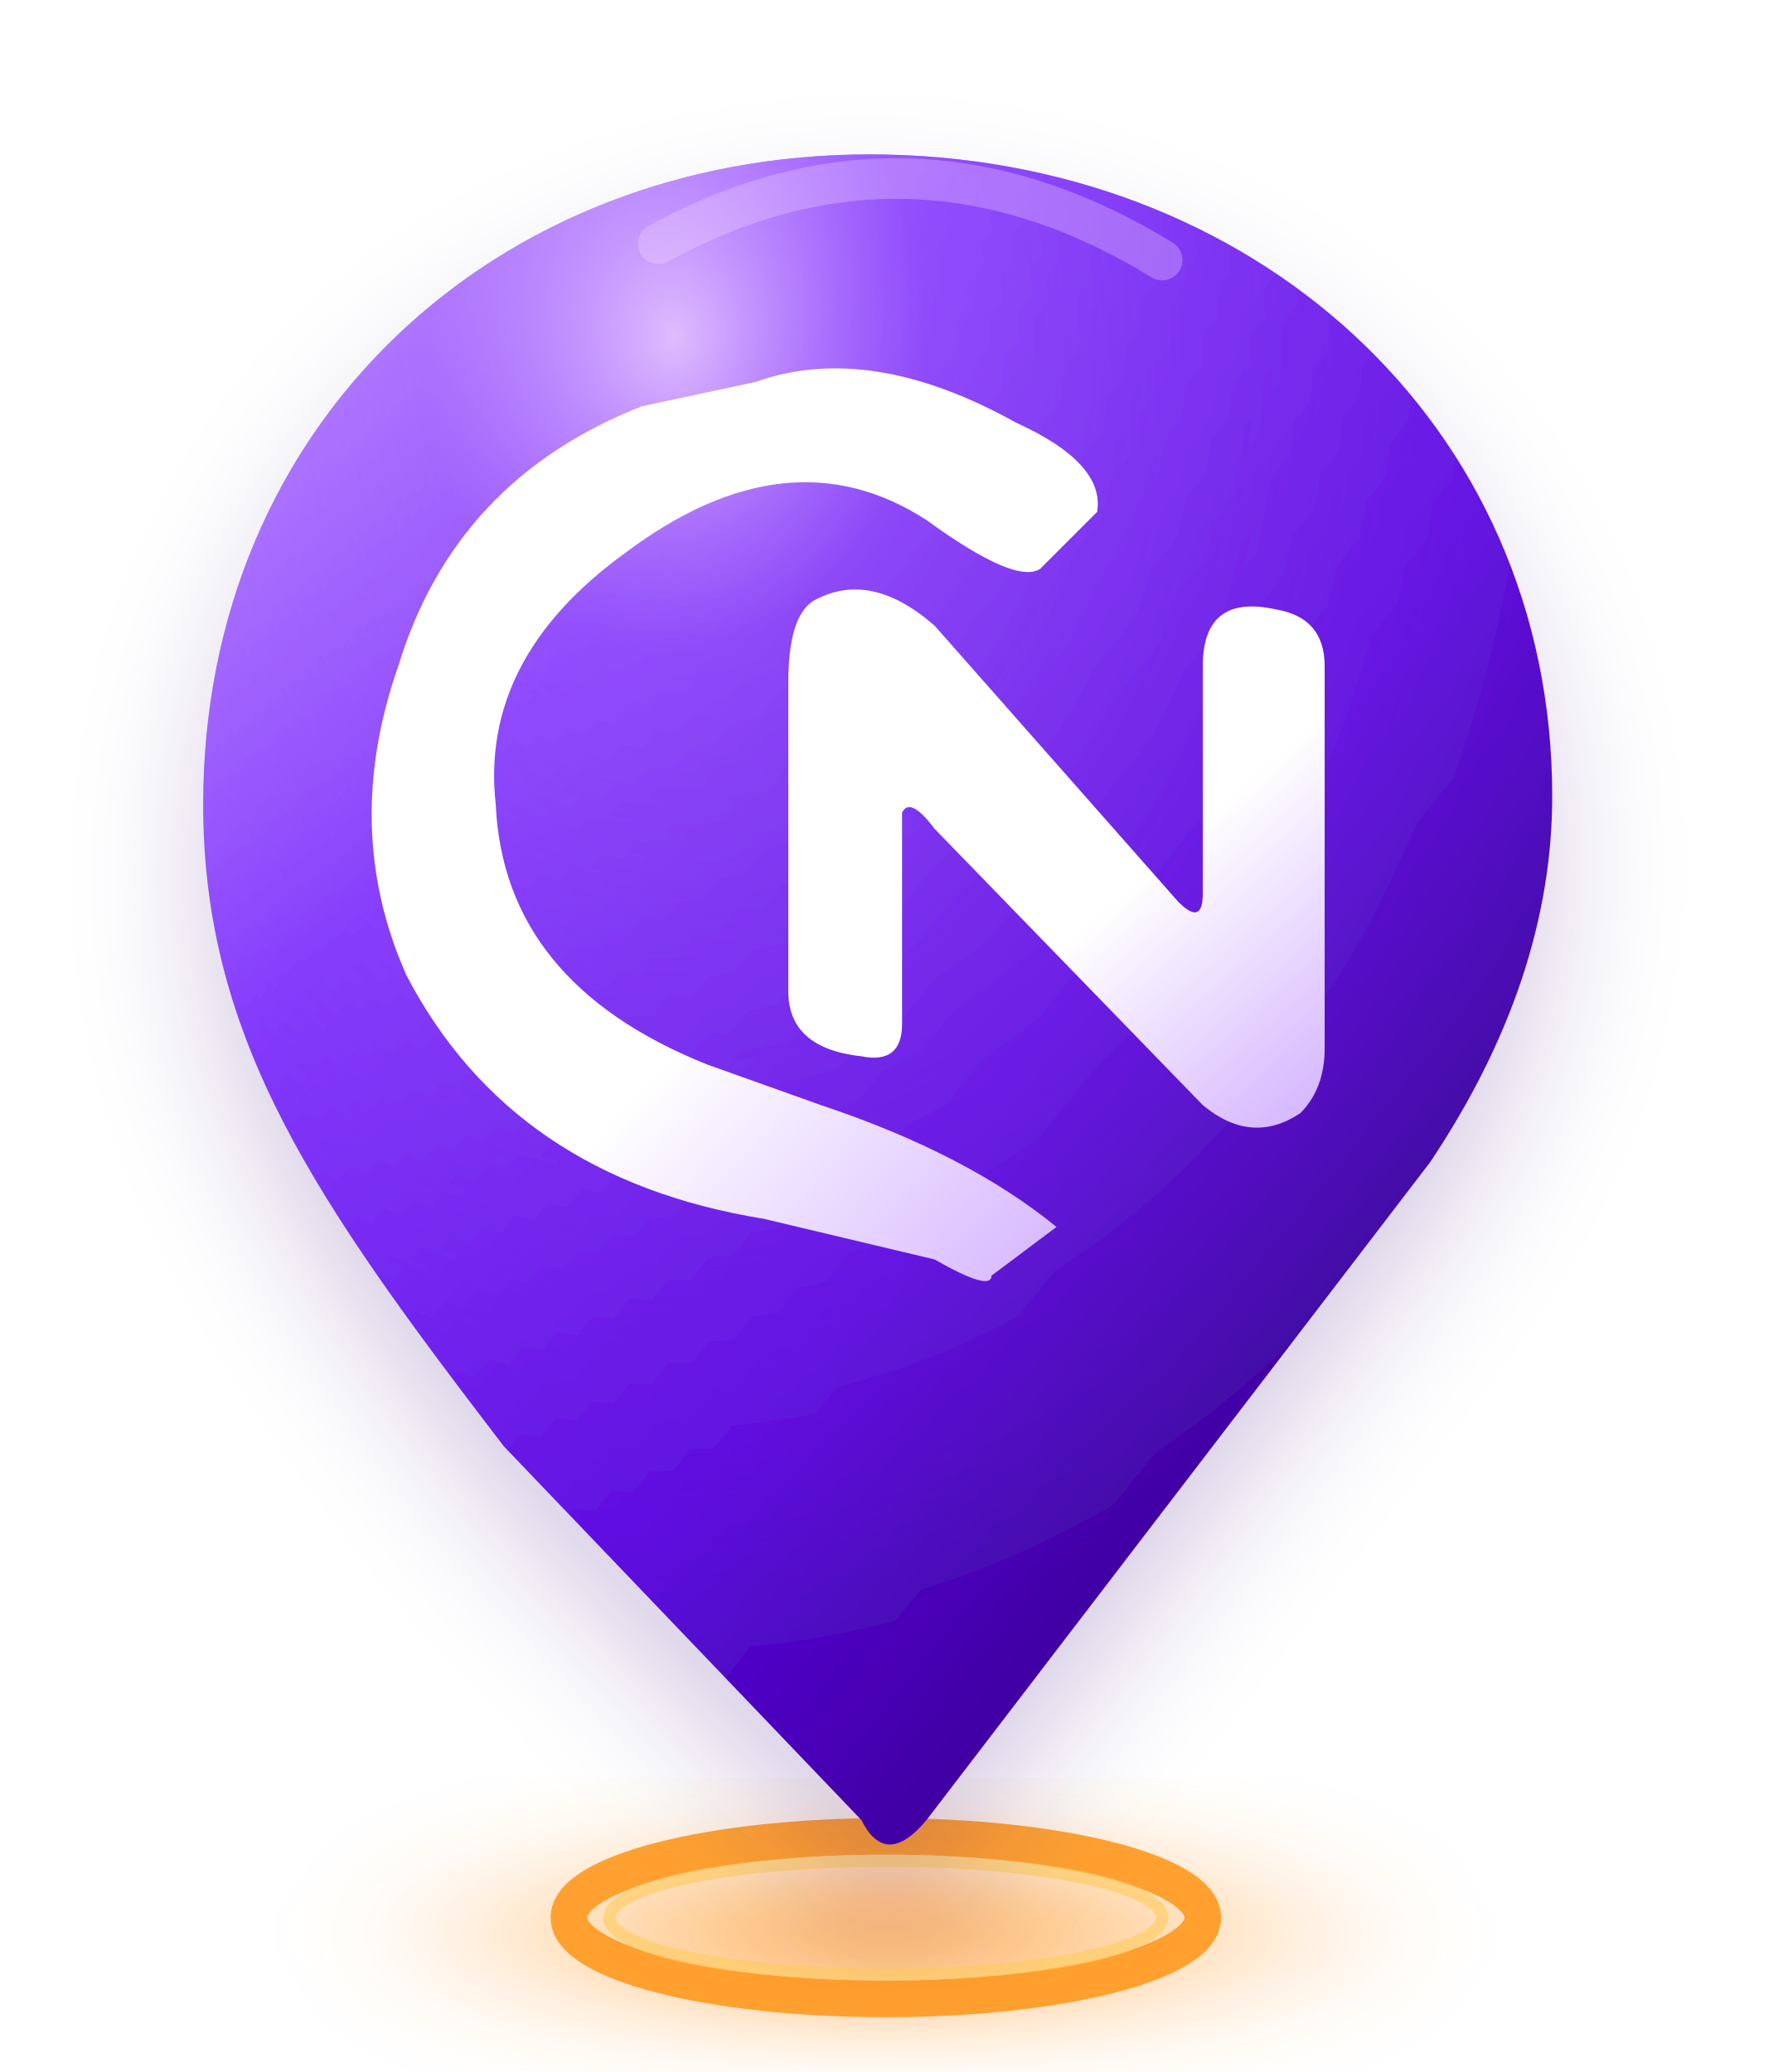
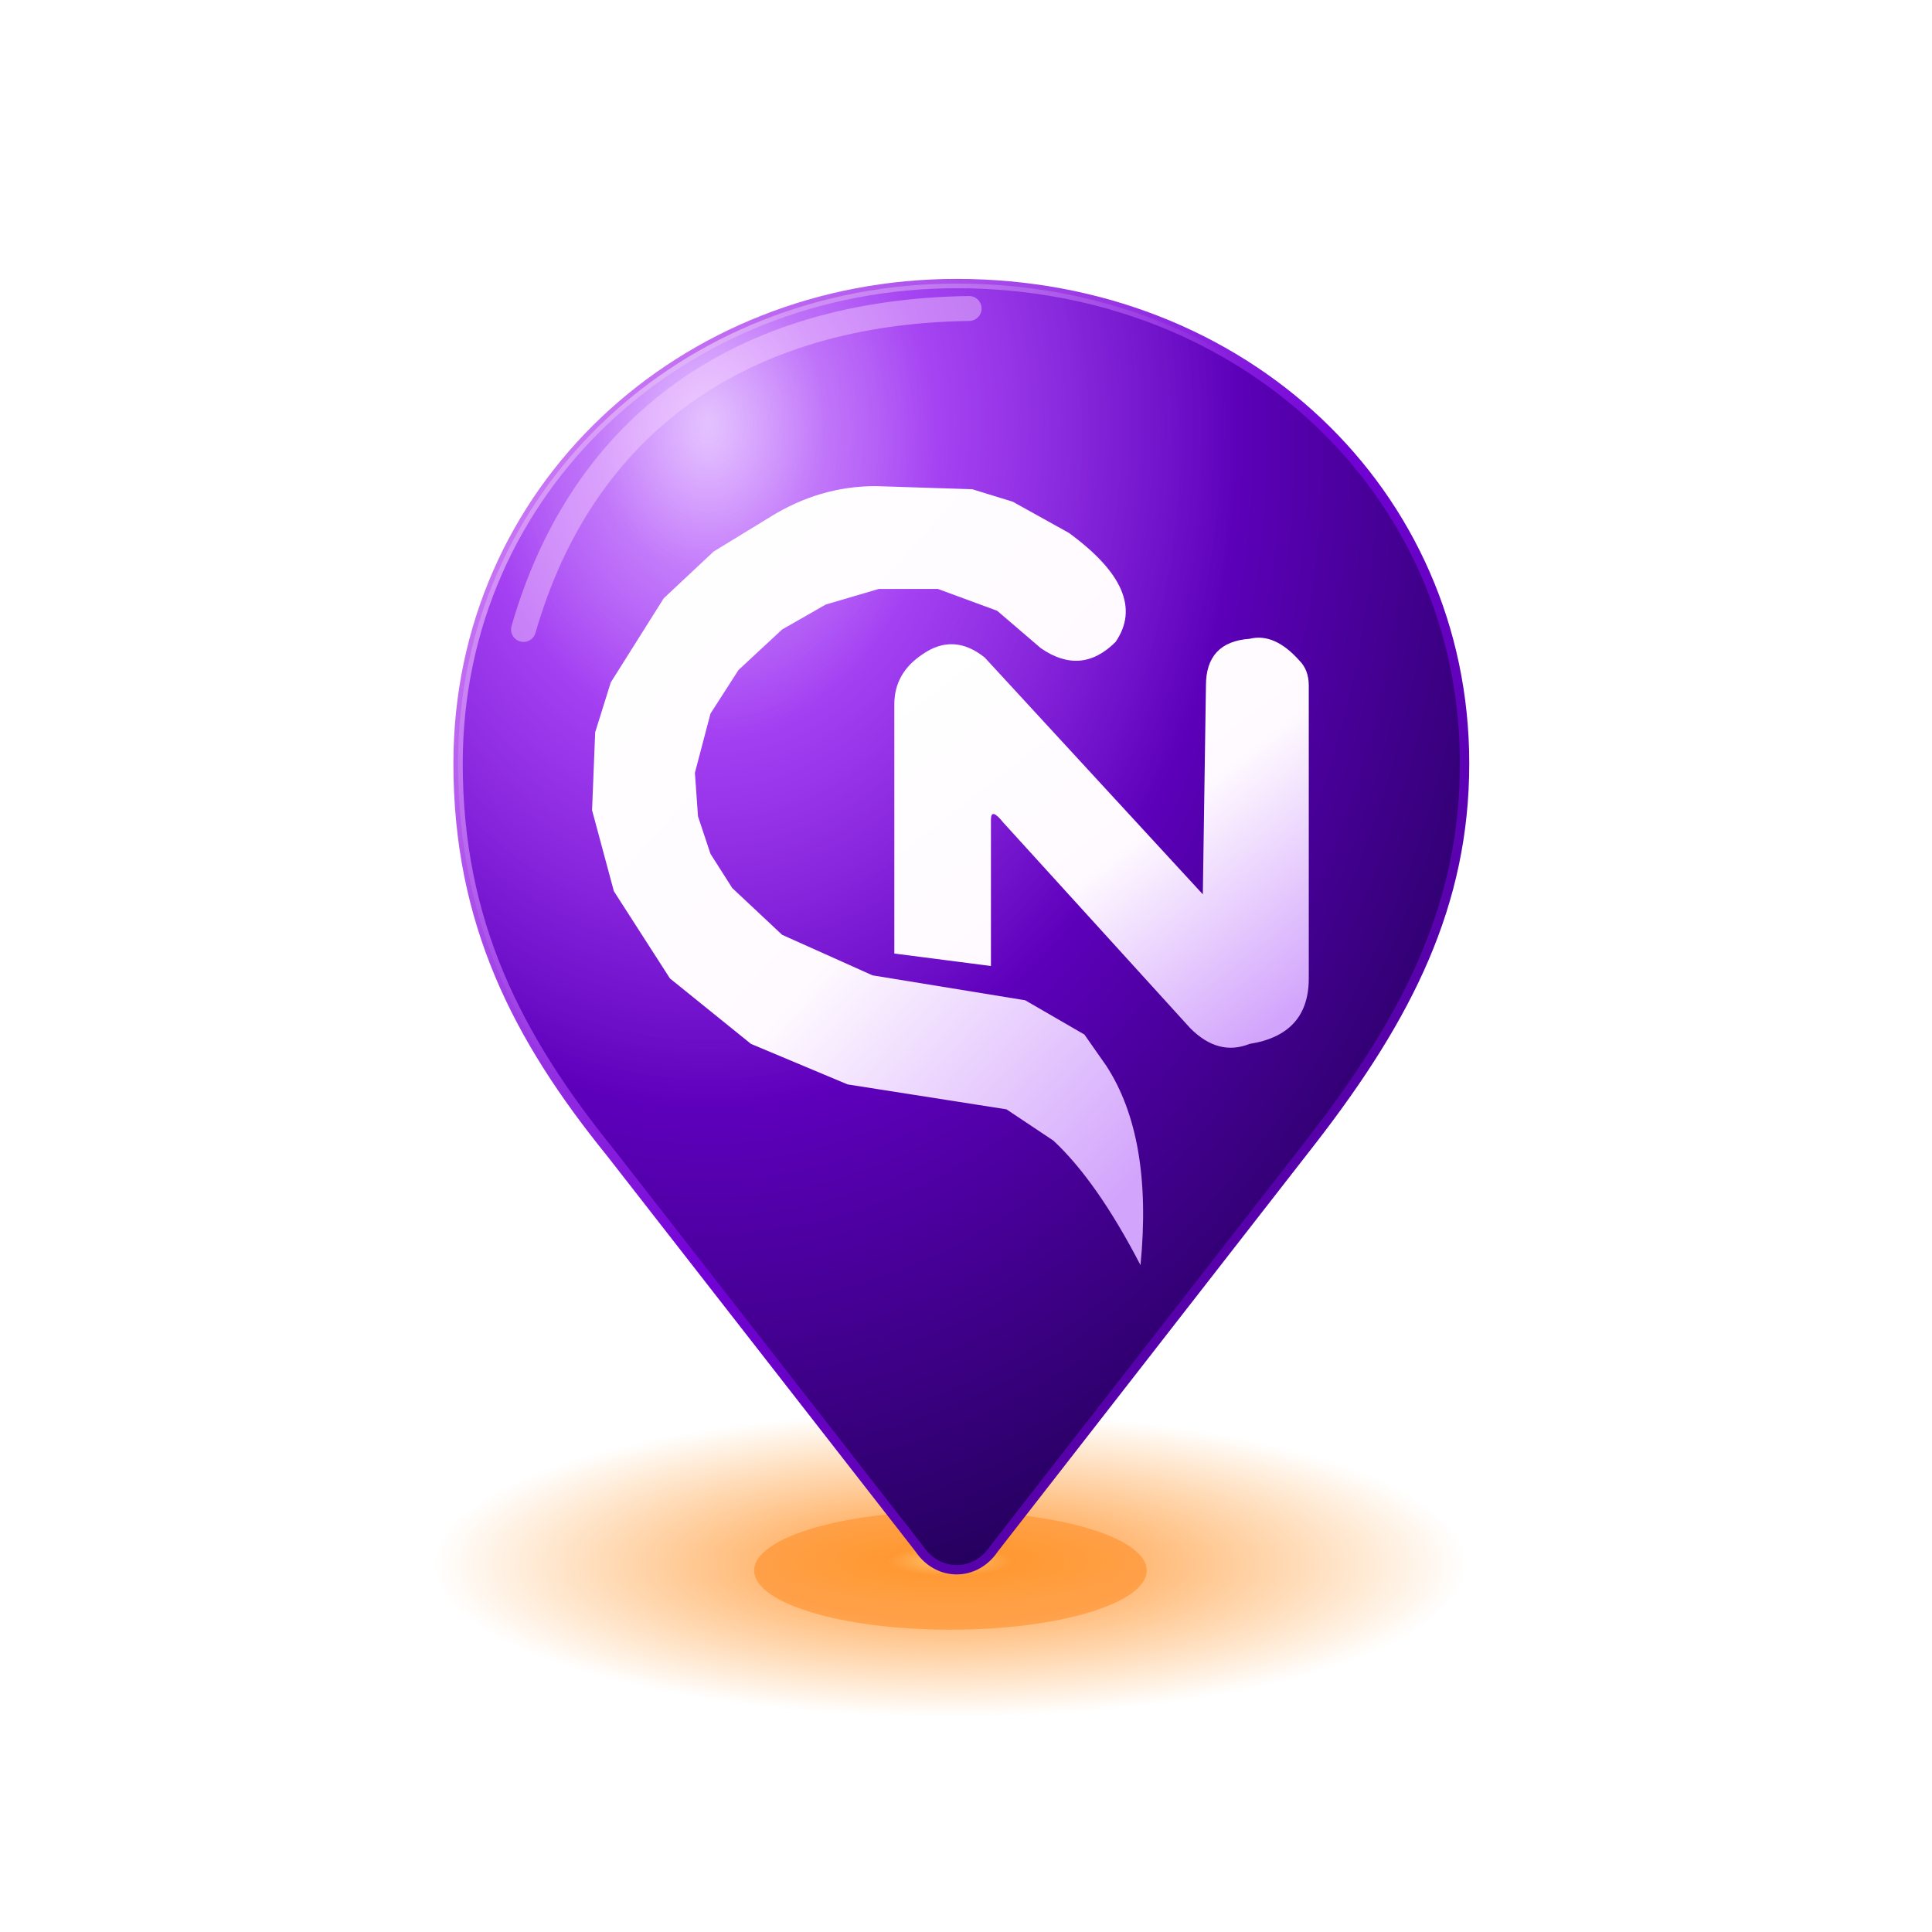
- <svg xmlns="http://www.w3.org/2000/svg" viewBox="0 0 220 255" role="img" aria-labelledby="title desc">
+ <svg xmlns="http://www.w3.org/2000/svg" viewBox="0 0 620 620" role="img" aria-labelledby="title">
  <defs>
-     <linearGradient id="pin" x1="0.05" y1="0.06" x2=".93" y2=".95">
-       <stop offset="0" stop-color="#b885ff" />
-       <stop offset=".26" stop-color="#792bfa" />
-       <stop offset=".59" stop-color="#5a08dd" />
-       <stop offset="1" stop-color="#250069" />
+     <radialGradient id="bg" cx="0.25" cy="0.13" r=".9">
+       <stop stop-color="#bc6aff" />
+       <stop offset=".25" stop-color="#8403ed" />
+       <stop offset=".57" stop-color="#5d00bb" />
+       <stop offset="1" stop-color="#25005e" />
+     </radialGradient>
+     <linearGradient id="light" x1=".1" y1=".05" x2=".85" y2="1">
+       <stop stop-color="#fff" />
+       <stop offset=".53" stop-color="#fffaff" />
+       <stop offset="1" stop-color="#d2a4fc" />
    </linearGradient>
-     <radialGradient id="shine" cx=".35" cy=".11" r=".78">
-       <stop offset="0" stop-color="#f5dbff" stop-opacity=".8" />
-       <stop offset=".24" stop-color="#bd8aff" stop-opacity=".36" />
-       <stop offset="1" stop-color="#af7aff" stop-opacity="0" />
+     <radialGradient id="gloss" cx=".25" cy=".11" r=".53">
+       <stop stop-color="#fff" stop-opacity=".87" />
+       <stop offset=".22" stop-color="#f6dcff" stop-opacity=".55" />
+       <stop offset="1" stop-color="#fff" stop-opacity="0" />
    </radialGradient>
-     <linearGradient id="letters" x1="0" y1="0" x2=".9" y2="1">
-       <stop offset="0" stop-color="#fff" />
-       <stop offset=".62" stop-color="#fff" />
-       <stop offset="1" stop-color="#d8baff" />
+     <radialGradient id="orange">
+       <stop stop-color="#ffcf80" stop-opacity=".98" />
+       <stop offset=".35" stop-color="#ff9229" stop-opacity=".65" />
+       <stop offset="1" stop-color="#ff9424" stop-opacity="0" />
+     </radialGradient>
+     <linearGradient id="edge" x1="0" y1="0" x2="1" y2="1">
+       <stop stop-color="#e39bff" />
+       <stop offset=".5" stop-color="#7202d6" />
+       <stop offset="1" stop-color="#3c017f" />
    </linearGradient>
-     <radialGradient id="light">
-       <stop offset="0" stop-color="#ff921f" stop-opacity=".85" />
-       <stop offset=".45" stop-color="#ff9623" stop-opacity=".42" />
-       <stop offset="1" stop-color="#ffad53" stop-opacity="0" />
-     </radialGradient>
-     <filter id="blur">
-       <feGaussianBlur stdDeviation="5" />
-     </filter>
-     <filter id="shadow" x="-40%" width="180%" y="-30%" height="170%">
-       <feDropShadow dx="0" dy="9" stdDeviation="8" flood-color="#330078" flood-opacity=".2" />
+     <filter id="shadow">
+       <feGaussianBlur stdDeviation="10" />
    </filter>
  </defs>
-   <ellipse cx="109" cy="238" rx="70" ry="16" fill="url(#light)" filter="url(#blur)" />
-   <ellipse cx="109" cy="236" rx="39" ry="10" fill="none" stroke="#ff9a23" stroke-width="4.5" opacity=".92" />
-   <ellipse cx="109" cy="236" rx="34" ry="7" fill="none" stroke="#ffcd62" stroke-width="1.5" opacity=".65" />
-   <g filter="url(#shadow)">
-     <path d="M107 19 C61 19 25 52 25 99 C25 128 39 148 62 178 L106 224 Q109 230 114 224 L176 143 C186 128 191 113 191 98 C191 52 154 19 107 19Z" fill="url(#pin)" />
-     <path d="M107 19 C61 19 25 52 25 99 C25 128 39 148 62 178 L106 224 Q109 230 114 224 L176 143 C186 128 191 113 191 98 C191 52 154 19 107 19Z" fill="url(#shine)" />
-     <path d="M81 30 Q112 13 143 32" fill="none" stroke="#f2d5ff" stroke-opacity=".32" stroke-width="5" stroke-linecap="round" />
-     <g fill="url(#letters)" transform="translate(0,0)">
-       <path d="M79 50 Q56 59 49 82 Q42 102 50 120 Q63 145 94 150 L115 155 Q122 159 122 157 L130 151 Q119 142 101 136 L87 131 Q62 121 61 99 Q59 81 77 68 Q97 53 114 64 Q125 72 128 70 L135 63 Q136 57 125 52 Q107 42 93 47Z" />
-       <path d="M100 74 Q97 76 97 84 L97 122 Q97 129 106 130 Q111 131 111 126 L111 100 Q112 98 115 102 L148 136 Q154 141 160 137 Q163 134 163 129 L163 82 Q163 76 157 75 Q148 73 148 82 L148 110 Q148 114 145 111 L115 77 Q107 70 100 74Z" />
-     </g>
-   </g>
+   <ellipse cx="305" cy="502" rx="167" ry="49" fill="url(#orange)" />
+   <ellipse cx="305" cy="504" rx="63" ry="19" fill="#ff922d" opacity=".64" />
+   <ellipse cx="305" cy="501" rx="58" ry="14" fill="url(#orange)" />
+   <path d="M307 91C219 91 147 157 147 245c0 51 19 88 49 125l99 127c6 9 18 9 24 0l102-131c31-40 49-76 49-121C470 158 399 91 307 91Z" fill="url(#bg)" stroke="url(#edge)" stroke-width="3" />
+   <path d="M307 91C219 91 147 157 147 245c0 51 19 88 49 125l99 127c6 9 18 9 24 0l102-131c31-40 49-76 49-121C470 158 399 91 307 91Z" fill="url(#gloss)" opacity=".7" />
+   <path d="M168 202c19-66 70-102 143-103" fill="none" stroke="#f8d4ff" stroke-opacity=".44" stroke-width="8" stroke-linecap="round" />
+   <path d="M247 166 L229 177 L213 192 L196 219 L191 235 L190 260 L197 286 L215 314 L241 335 L272 348 L323 356 L338 366 Q352 379 366 406 Q370 365 355 342 L348 332 L329 321 L280 313 L251 300 L235 285 L228 274 L224 262 L223 248 L228 229 L237 215 L251 202 L265 194 L282 189 L301 189 L320 196 L334 208 Q347 217 358 206 Q369 190 343 171 L325 161 L312 157 L281 156 Q263 156 247 166Z" fill="url(#light)" />
+   <path d="M417 212 Q409 203 401 205 Q387 206 387 220 L386 287 L316 211 Q306 203 296 210 Q287 216 287 226 L287 306 L318 310 L318 263 Q318 259 322 264 L382 330 Q391 339 401 335 Q420 332 420 314 L420 220 Q420 215 417 212Z" fill="url(#light)" />
</svg>
